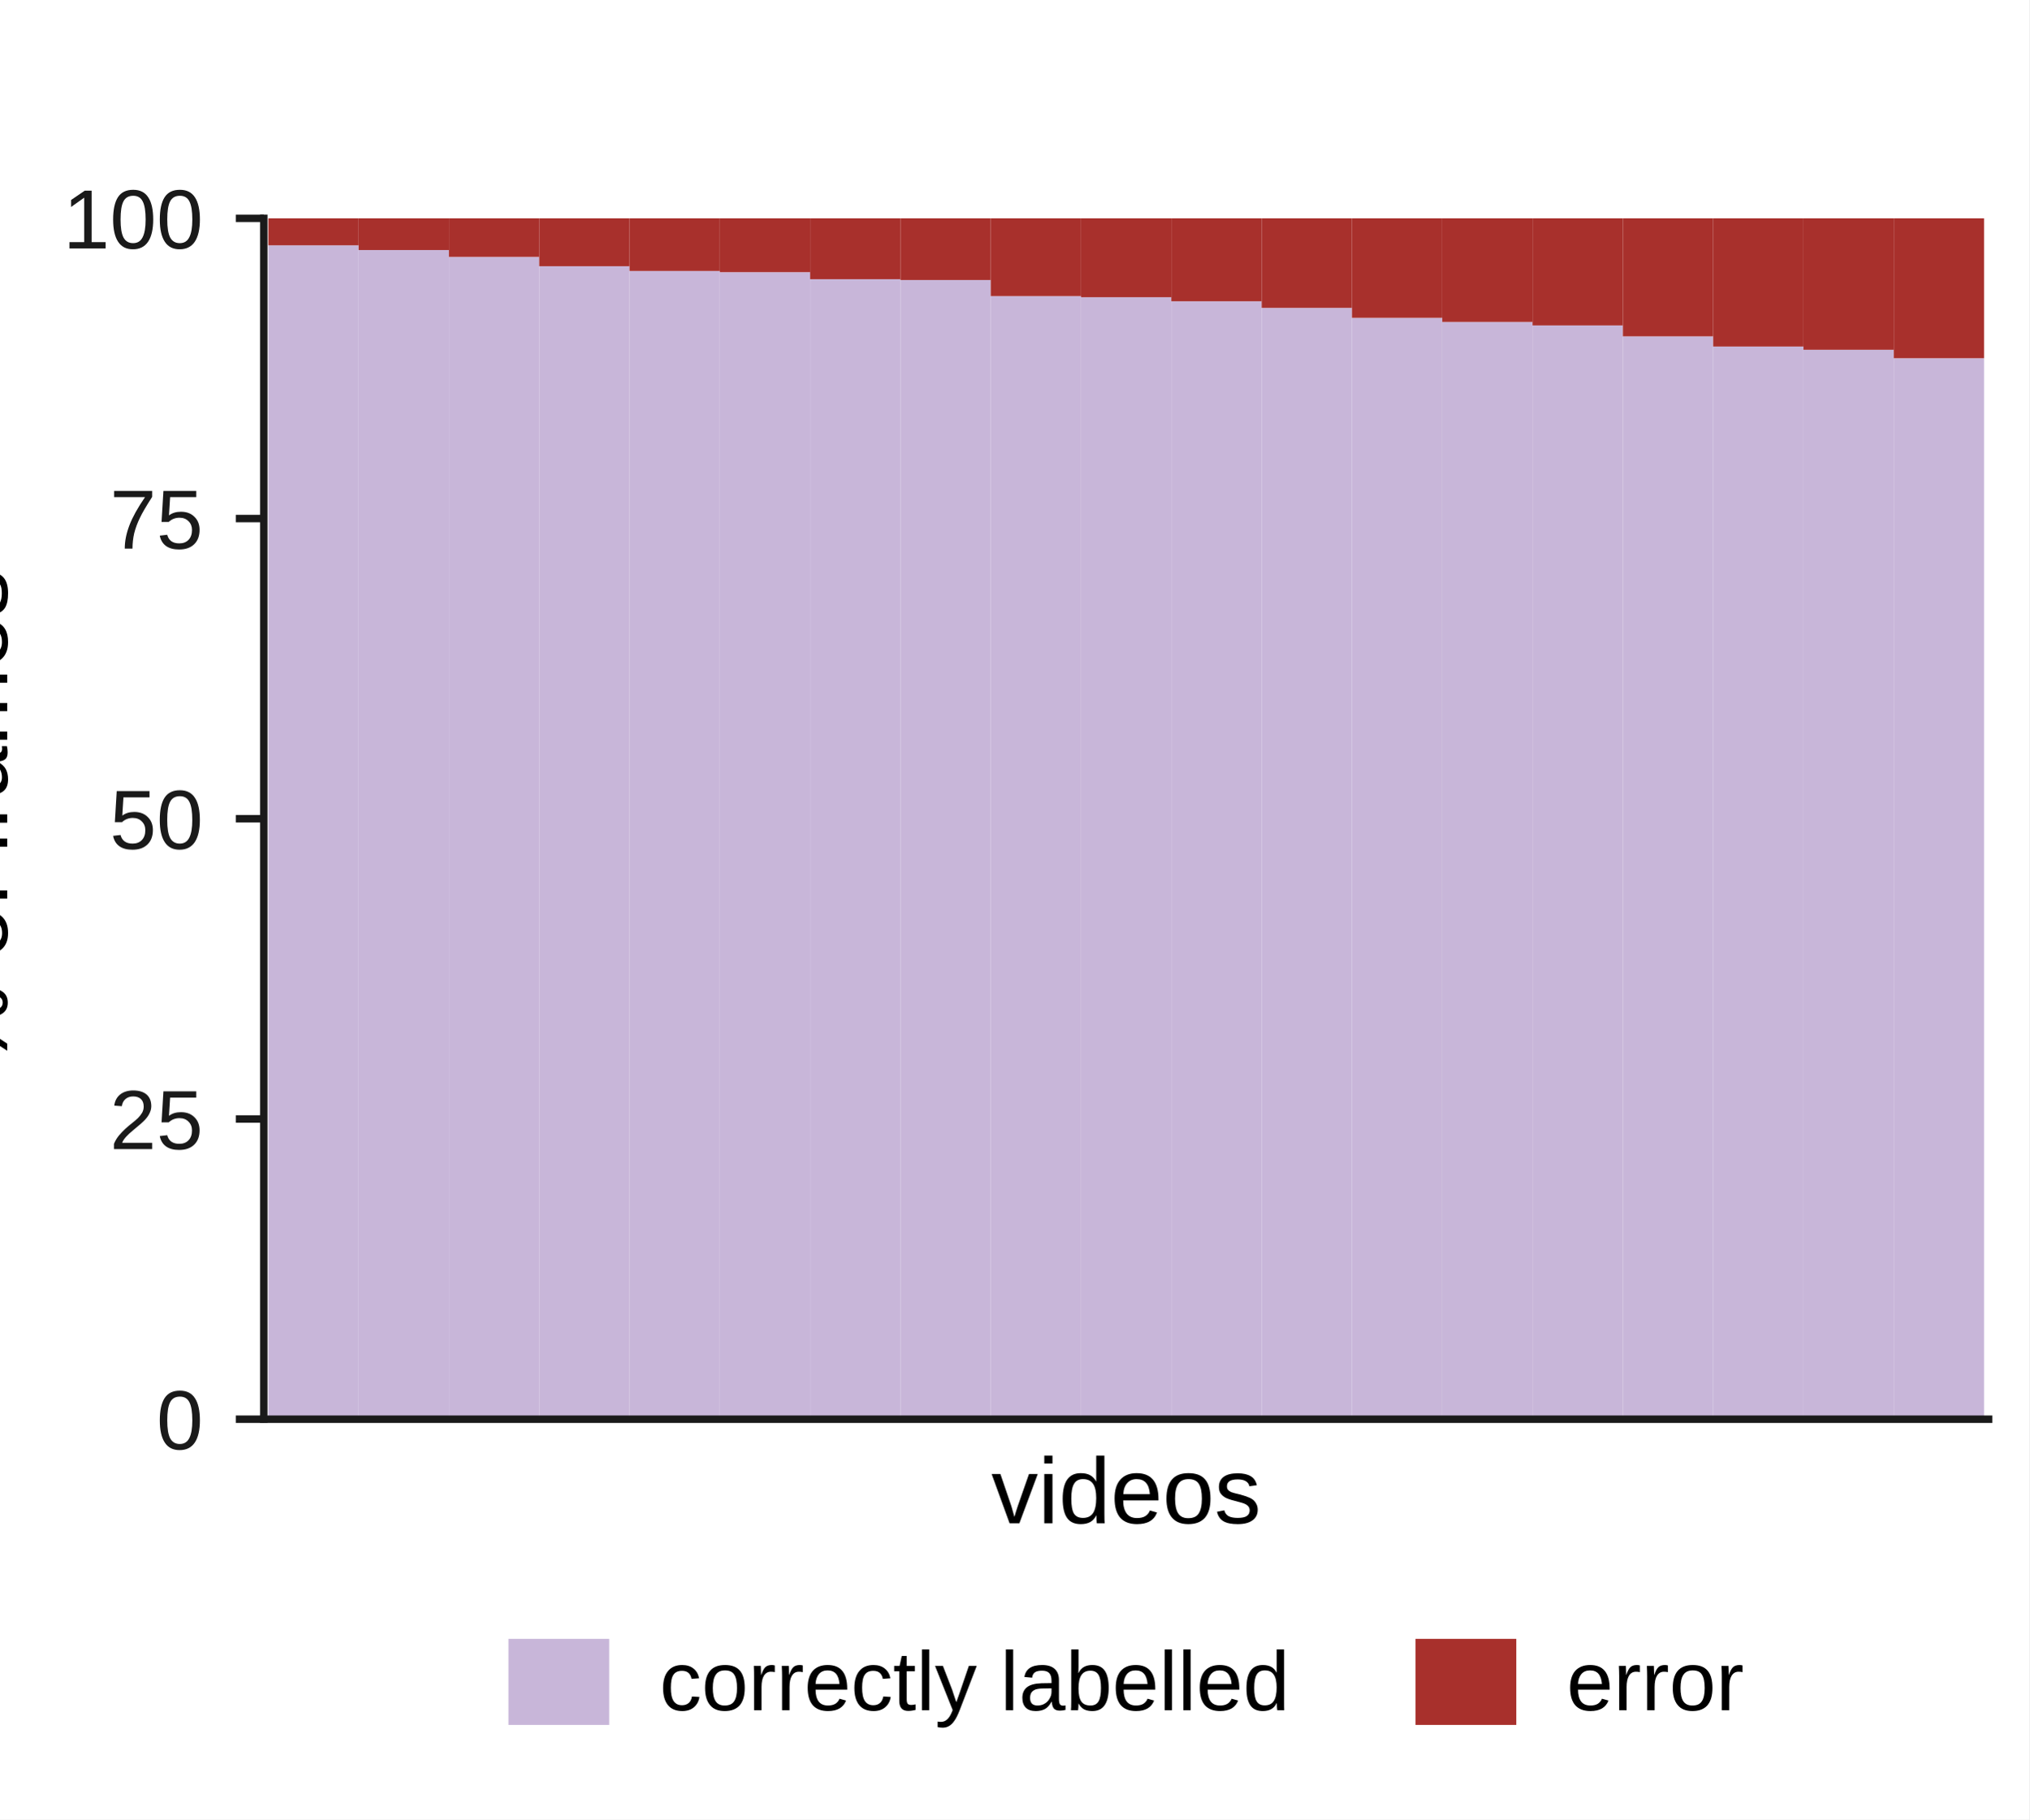
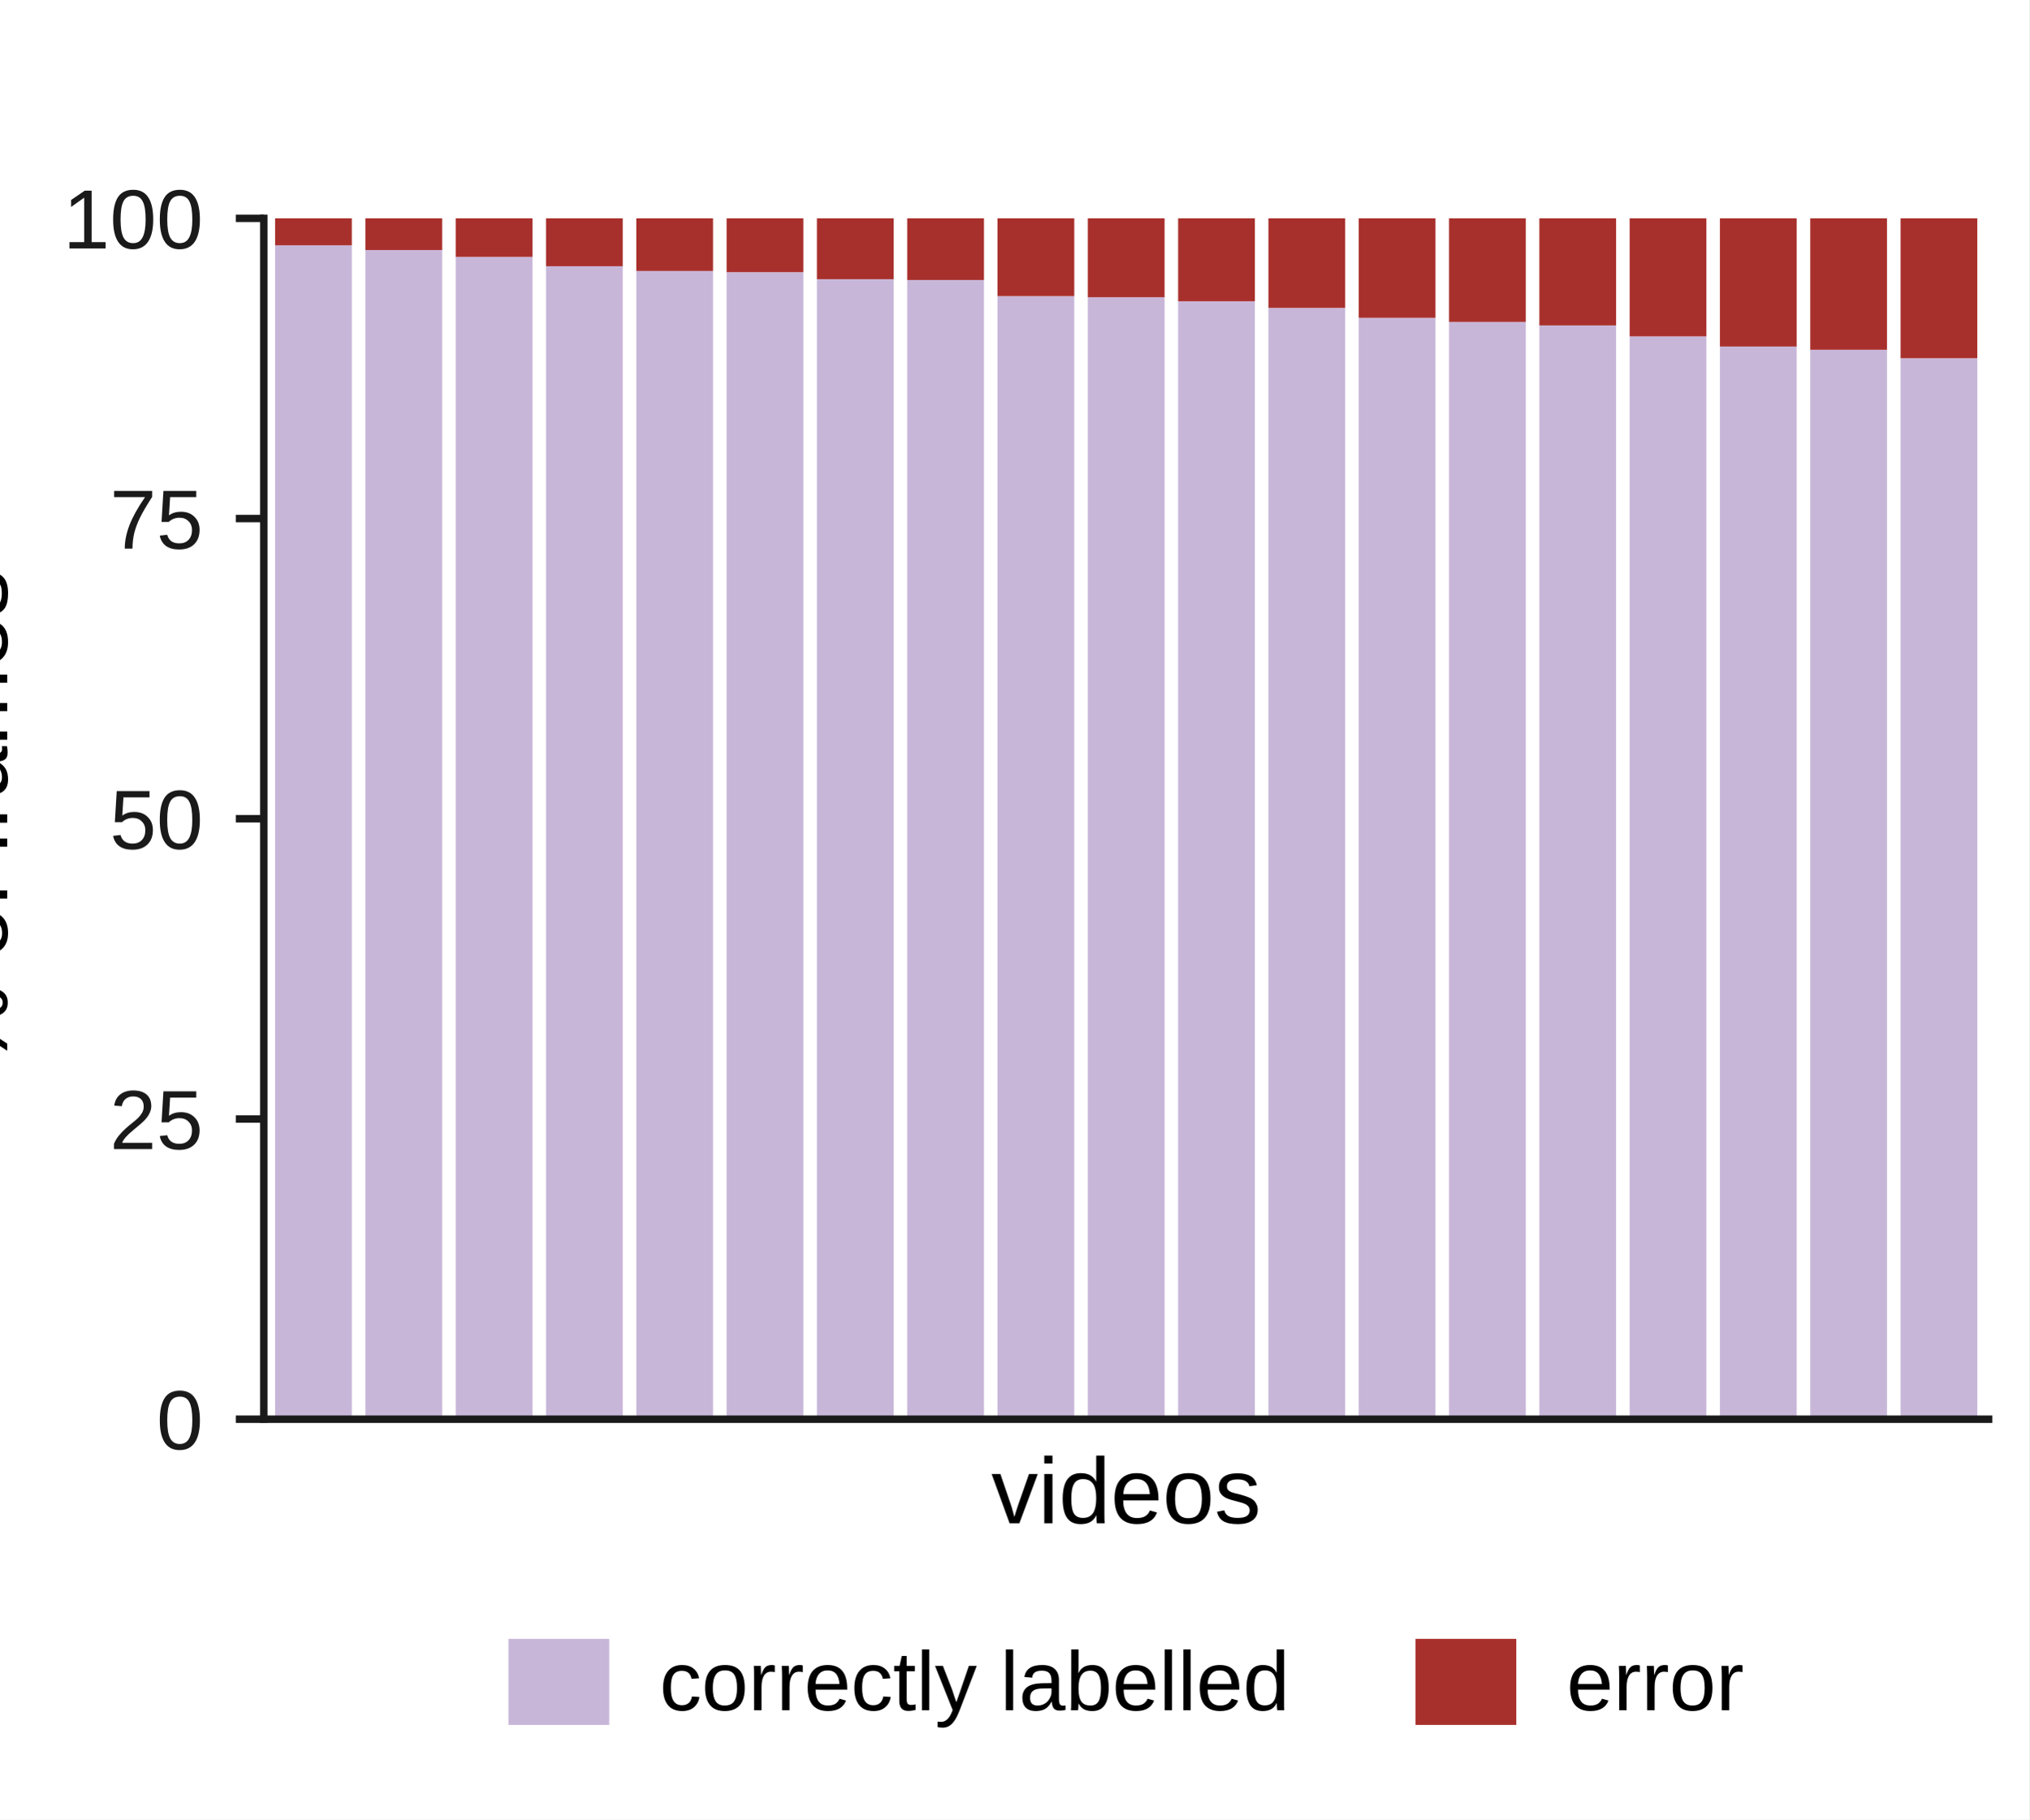
<svg xmlns="http://www.w3.org/2000/svg" xmlns:xlink="http://www.w3.org/1999/xlink" width="217.5pt" height="195pt" viewBox="0 0 217.5 195" version="1.1">
  <defs>
    <style type="text/css">*{stroke-linejoin: round; stroke-linecap: butt}</style>
  </defs>
  <g id="figure_1">
    <g id="patch_1">
      <path d="M 0 195  L 217.5 195  L 217.5 0  L 0 0  z " style="fill: #ffffff" />
    </g>
    <g id="axes_1">
      <g id="patch_2">
        <path d="M 28.275 152.1  L 213.15 152.1  L 213.15 23.4  L 28.275 23.4  z " style="fill: #ffffff" />
      </g>
      <g id="patch_3">
-         <path d="M 28.759 152.1  L 38.438 152.1  L 38.438 26.289  L 28.759 26.289  z " clip-path="url(#pae9d229e07)" style="fill: #c8b6d9" />
+         <path d="M 29.485 152.1  L 37.712 152.1  L 37.712 26.289  L 29.485 26.289  z " clip-path="url(#p065c57b716)" style="fill: #c8b6d9" />
      </g>
      <g id="patch_4">
-         <path d="M 38.438 152.1  L 48.118 152.1  L 48.118 26.794  L 38.438 26.794  z " clip-path="url(#pae9d229e07)" style="fill: #c8b6d9" />
+         <path d="M 39.164 152.1  L 47.392 152.1  L 47.392 26.794  L 39.164 26.794  z " clip-path="url(#p065c57b716)" style="fill: #c8b6d9" />
      </g>
      <g id="patch_5">
-         <path d="M 48.118 152.1  L 57.797 152.1  L 57.797 27.53  L 48.118 27.53  z " clip-path="url(#pae9d229e07)" style="fill: #c8b6d9" />
+         <path d="M 48.844 152.1  L 57.071 152.1  L 57.071 27.53  L 48.844 27.53  z " clip-path="url(#p065c57b716)" style="fill: #c8b6d9" />
      </g>
      <g id="patch_6">
-         <path d="M 57.797 152.1  L 67.476 152.1  L 67.476 28.531  L 57.797 28.531  z " clip-path="url(#pae9d229e07)" style="fill: #c8b6d9" />
+         <path d="M 58.523 152.1  L 66.75 152.1  L 66.75 28.531  L 58.523 28.531  z " clip-path="url(#p065c57b716)" style="fill: #c8b6d9" />
      </g>
      <g id="patch_7">
-         <path d="M 67.476 152.1  L 77.156 152.1  L 77.156 29.043  L 67.476 29.043  z " clip-path="url(#pae9d229e07)" style="fill: #c8b6d9" />
+         <path d="M 68.202 152.1  L 76.43 152.1  L 76.43 29.043  L 68.202 29.043  z " clip-path="url(#p065c57b716)" style="fill: #c8b6d9" />
      </g>
      <g id="patch_8">
-         <path d="M 77.156 152.1  L 86.835 152.1  L 86.835 29.17  L 77.156 29.17  z " clip-path="url(#pae9d229e07)" style="fill: #c8b6d9" />
+         <path d="M 77.882 152.1  L 86.109 152.1  L 86.109 29.17  L 77.882 29.17  z " clip-path="url(#p065c57b716)" style="fill: #c8b6d9" />
      </g>
      <g id="patch_9">
-         <path d="M 86.835 152.1  L 96.514 152.1  L 96.514 29.924  L 86.835 29.924  z " clip-path="url(#pae9d229e07)" style="fill: #c8b6d9" />
+         <path d="M 87.561 152.1  L 95.788 152.1  L 95.788 29.924  L 87.561 29.924  z " clip-path="url(#p065c57b716)" style="fill: #c8b6d9" />
      </g>
      <g id="patch_10">
-         <path d="M 96.514 152.1  L 106.194 152.1  L 106.194 30.011  L 96.514 30.011  z " clip-path="url(#pae9d229e07)" style="fill: #c8b6d9" />
+         <path d="M 97.24 152.1  L 105.468 152.1  L 105.468 30.011  L 97.24 30.011  z " clip-path="url(#p065c57b716)" style="fill: #c8b6d9" />
      </g>
      <g id="patch_11">
-         <path d="M 106.194 152.1  L 115.873 152.1  L 115.873 31.73  L 106.194 31.73  z " clip-path="url(#pae9d229e07)" style="fill: #c8b6d9" />
+         <path d="M 106.919 152.1  L 115.147 152.1  L 115.147 31.73  L 106.919 31.73  z " clip-path="url(#p065c57b716)" style="fill: #c8b6d9" />
      </g>
      <g id="patch_12">
-         <path d="M 115.873 152.1  L 125.552 152.1  L 125.552 31.856  L 115.873 31.856  z " clip-path="url(#pae9d229e07)" style="fill: #c8b6d9" />
+         <path d="M 116.599 152.1  L 124.826 152.1  L 124.826 31.856  L 116.599 31.856  z " clip-path="url(#p065c57b716)" style="fill: #c8b6d9" />
      </g>
      <g id="patch_13">
-         <path d="M 125.552 152.1  L 135.231 152.1  L 135.231 32.287  L 125.552 32.287  z " clip-path="url(#pae9d229e07)" style="fill: #c8b6d9" />
+         <path d="M 126.278 152.1  L 134.506 152.1  L 134.506 32.287  L 126.278 32.287  z " clip-path="url(#p065c57b716)" style="fill: #c8b6d9" />
      </g>
      <g id="patch_14">
-         <path d="M 135.231 152.1  L 144.911 152.1  L 144.911 32.996  L 135.231 32.996  z " clip-path="url(#pae9d229e07)" style="fill: #c8b6d9" />
+         <path d="M 135.957 152.1  L 144.185 152.1  L 144.185 32.996  L 135.957 32.996  z " clip-path="url(#p065c57b716)" style="fill: #c8b6d9" />
      </g>
      <g id="patch_15">
-         <path d="M 144.911 152.1  L 154.59 152.1  L 154.59 34.065  L 144.911 34.065  z " clip-path="url(#pae9d229e07)" style="fill: #c8b6d9" />
+         <path d="M 145.637 152.1  L 153.864 152.1  L 153.864 34.065  L 145.637 34.065  z " clip-path="url(#p065c57b716)" style="fill: #c8b6d9" />
      </g>
      <g id="patch_16">
-         <path d="M 154.59 152.1  L 164.269 152.1  L 164.269 34.506  L 154.59 34.506  z " clip-path="url(#pae9d229e07)" style="fill: #c8b6d9" />
+         <path d="M 155.316 152.1  L 163.543 152.1  L 163.543 34.506  L 155.316 34.506  z " clip-path="url(#p065c57b716)" style="fill: #c8b6d9" />
      </g>
      <g id="patch_17">
-         <path d="M 164.269 152.1  L 173.949 152.1  L 173.949 34.873  L 164.269 34.873  z " clip-path="url(#pae9d229e07)" style="fill: #c8b6d9" />
+         <path d="M 164.995 152.1  L 173.223 152.1  L 173.223 34.873  L 164.995 34.873  z " clip-path="url(#p065c57b716)" style="fill: #c8b6d9" />
      </g>
      <g id="patch_18">
-         <path d="M 173.949 152.1  L 183.628 152.1  L 183.628 36.047  L 173.949 36.047  z " clip-path="url(#pae9d229e07)" style="fill: #c8b6d9" />
+         <path d="M 174.675 152.1  L 182.902 152.1  L 182.902 36.047  L 174.675 36.047  z " clip-path="url(#p065c57b716)" style="fill: #c8b6d9" />
      </g>
      <g id="patch_19">
-         <path d="M 183.628 152.1  L 193.307 152.1  L 193.307 37.137  L 183.628 37.137  z " clip-path="url(#pae9d229e07)" style="fill: #c8b6d9" />
+         <path d="M 184.354 152.1  L 192.581 152.1  L 192.581 37.137  L 184.354 37.137  z " clip-path="url(#p065c57b716)" style="fill: #c8b6d9" />
      </g>
      <g id="patch_20">
-         <path d="M 193.307 152.1  L 202.987 152.1  L 202.987 37.487  L 193.307 37.487  z " clip-path="url(#pae9d229e07)" style="fill: #c8b6d9" />
+         <path d="M 194.033 152.1  L 202.261 152.1  L 202.261 37.487  L 194.033 37.487  z " clip-path="url(#p065c57b716)" style="fill: #c8b6d9" />
      </g>
      <g id="patch_21">
-         <path d="M 202.987 152.1  L 212.666 152.1  L 212.666 38.39  L 202.987 38.39  z " clip-path="url(#pae9d229e07)" style="fill: #c8b6d9" />
+         <path d="M 203.713 152.1  L 211.94 152.1  L 211.94 38.39  L 203.713 38.39  z " clip-path="url(#p065c57b716)" style="fill: #c8b6d9" />
      </g>
      <g id="patch_22">
-         <path d="M 28.759 26.289  L 38.438 26.289  L 38.438 23.4  L 28.759 23.4  z " clip-path="url(#pae9d229e07)" style="fill: #a8302c" />
+         <path d="M 29.485 26.289  L 37.712 26.289  L 37.712 23.4  L 29.485 23.4  z " clip-path="url(#p065c57b716)" style="fill: #a8302c" />
      </g>
      <g id="patch_23">
-         <path d="M 38.438 26.794  L 48.118 26.794  L 48.118 23.4  L 38.438 23.4  z " clip-path="url(#pae9d229e07)" style="fill: #a8302c" />
+         <path d="M 39.164 26.794  L 47.392 26.794  L 47.392 23.4  L 39.164 23.4  z " clip-path="url(#p065c57b716)" style="fill: #a8302c" />
      </g>
      <g id="patch_24">
-         <path d="M 48.118 27.53  L 57.797 27.53  L 57.797 23.4  L 48.118 23.4  z " clip-path="url(#pae9d229e07)" style="fill: #a8302c" />
+         <path d="M 48.844 27.53  L 57.071 27.53  L 57.071 23.4  L 48.844 23.4  z " clip-path="url(#p065c57b716)" style="fill: #a8302c" />
      </g>
      <g id="patch_25">
-         <path d="M 57.797 28.531  L 67.476 28.531  L 67.476 23.4  L 57.797 23.4  z " clip-path="url(#pae9d229e07)" style="fill: #a8302c" />
+         <path d="M 58.523 28.531  L 66.75 28.531  L 66.75 23.4  L 58.523 23.4  z " clip-path="url(#p065c57b716)" style="fill: #a8302c" />
      </g>
      <g id="patch_26">
-         <path d="M 67.476 29.043  L 77.156 29.043  L 77.156 23.4  L 67.476 23.4  z " clip-path="url(#pae9d229e07)" style="fill: #a8302c" />
+         <path d="M 68.202 29.043  L 76.43 29.043  L 76.43 23.4  L 68.202 23.4  z " clip-path="url(#p065c57b716)" style="fill: #a8302c" />
      </g>
      <g id="patch_27">
-         <path d="M 77.156 29.17  L 86.835 29.17  L 86.835 23.4  L 77.156 23.4  z " clip-path="url(#pae9d229e07)" style="fill: #a8302c" />
+         <path d="M 77.882 29.17  L 86.109 29.17  L 86.109 23.4  L 77.882 23.4  z " clip-path="url(#p065c57b716)" style="fill: #a8302c" />
      </g>
      <g id="patch_28">
-         <path d="M 86.835 29.924  L 96.514 29.924  L 96.514 23.4  L 86.835 23.4  z " clip-path="url(#pae9d229e07)" style="fill: #a8302c" />
+         <path d="M 87.561 29.924  L 95.788 29.924  L 95.788 23.4  L 87.561 23.4  z " clip-path="url(#p065c57b716)" style="fill: #a8302c" />
      </g>
      <g id="patch_29">
-         <path d="M 96.514 30.011  L 106.194 30.011  L 106.194 23.4  L 96.514 23.4  z " clip-path="url(#pae9d229e07)" style="fill: #a8302c" />
+         <path d="M 97.24 30.011  L 105.468 30.011  L 105.468 23.4  L 97.24 23.4  z " clip-path="url(#p065c57b716)" style="fill: #a8302c" />
      </g>
      <g id="patch_30">
-         <path d="M 106.194 31.73  L 115.873 31.73  L 115.873 23.4  L 106.194 23.4  z " clip-path="url(#pae9d229e07)" style="fill: #a8302c" />
+         <path d="M 106.919 31.73  L 115.147 31.73  L 115.147 23.4  L 106.919 23.4  z " clip-path="url(#p065c57b716)" style="fill: #a8302c" />
      </g>
      <g id="patch_31">
-         <path d="M 115.873 31.856  L 125.552 31.856  L 125.552 23.4  L 115.873 23.4  z " clip-path="url(#pae9d229e07)" style="fill: #a8302c" />
+         <path d="M 116.599 31.856  L 124.826 31.856  L 124.826 23.4  L 116.599 23.4  z " clip-path="url(#p065c57b716)" style="fill: #a8302c" />
      </g>
      <g id="patch_32">
-         <path d="M 125.552 32.287  L 135.231 32.287  L 135.231 23.4  L 125.552 23.4  z " clip-path="url(#pae9d229e07)" style="fill: #a8302c" />
+         <path d="M 126.278 32.287  L 134.506 32.287  L 134.506 23.4  L 126.278 23.4  z " clip-path="url(#p065c57b716)" style="fill: #a8302c" />
      </g>
      <g id="patch_33">
-         <path d="M 135.231 32.996  L 144.911 32.996  L 144.911 23.4  L 135.231 23.4  z " clip-path="url(#pae9d229e07)" style="fill: #a8302c" />
+         <path d="M 135.957 32.996  L 144.185 32.996  L 144.185 23.4  L 135.957 23.4  z " clip-path="url(#p065c57b716)" style="fill: #a8302c" />
      </g>
      <g id="patch_34">
-         <path d="M 144.911 34.065  L 154.59 34.065  L 154.59 23.4  L 144.911 23.4  z " clip-path="url(#pae9d229e07)" style="fill: #a8302c" />
+         <path d="M 145.637 34.065  L 153.864 34.065  L 153.864 23.4  L 145.637 23.4  z " clip-path="url(#p065c57b716)" style="fill: #a8302c" />
      </g>
      <g id="patch_35">
-         <path d="M 154.59 34.506  L 164.269 34.506  L 164.269 23.4  L 154.59 23.4  z " clip-path="url(#pae9d229e07)" style="fill: #a8302c" />
+         <path d="M 155.316 34.506  L 163.543 34.506  L 163.543 23.4  L 155.316 23.4  z " clip-path="url(#p065c57b716)" style="fill: #a8302c" />
      </g>
      <g id="patch_36">
-         <path d="M 164.269 34.873  L 173.949 34.873  L 173.949 23.4  L 164.269 23.4  z " clip-path="url(#pae9d229e07)" style="fill: #a8302c" />
+         <path d="M 164.995 34.873  L 173.223 34.873  L 173.223 23.4  L 164.995 23.4  z " clip-path="url(#p065c57b716)" style="fill: #a8302c" />
      </g>
      <g id="patch_37">
-         <path d="M 173.949 36.047  L 183.628 36.047  L 183.628 23.4  L 173.949 23.4  z " clip-path="url(#pae9d229e07)" style="fill: #a8302c" />
+         <path d="M 174.675 36.047  L 182.902 36.047  L 182.902 23.4  L 174.675 23.4  z " clip-path="url(#p065c57b716)" style="fill: #a8302c" />
      </g>
      <g id="patch_38">
-         <path d="M 183.628 37.137  L 193.307 37.137  L 193.307 23.4  L 183.628 23.4  z " clip-path="url(#pae9d229e07)" style="fill: #a8302c" />
+         <path d="M 184.354 37.137  L 192.581 37.137  L 192.581 23.4  L 184.354 23.4  z " clip-path="url(#p065c57b716)" style="fill: #a8302c" />
      </g>
      <g id="patch_39">
-         <path d="M 193.307 37.487  L 202.987 37.487  L 202.987 23.4  L 193.307 23.4  z " clip-path="url(#pae9d229e07)" style="fill: #a8302c" />
+         <path d="M 194.033 37.487  L 202.261 37.487  L 202.261 23.4  L 194.033 23.4  z " clip-path="url(#p065c57b716)" style="fill: #a8302c" />
      </g>
      <g id="patch_40">
-         <path d="M 202.987 38.39  L 212.666 38.39  L 212.666 23.4  L 202.987 23.4  z " clip-path="url(#pae9d229e07)" style="fill: #a8302c" />
+         <path d="M 203.713 38.39  L 211.94 38.39  L 211.94 23.4  L 203.713 23.4  z " clip-path="url(#p065c57b716)" style="fill: #a8302c" />
      </g>
      <g id="matplotlib.axis_1">
        <g id="text_1">
          <text style="font: 10px 'Arial'; text-anchor: middle" x="120.713" y="163.258" transform="rotate(-0 120.7125 163.2578)">videos</text>
        </g>
      </g>
      <g id="matplotlib.axis_2">
        <g id="ytick_1">
          <g id="line2d_1">
            <defs>
-               <path id="me8c708d9aa" d="M 0 0  L -3 0  " style="stroke: #1a1a1a; stroke-width: 0.8" />
+               <path id="maf7a431c0c" d="M 0 0  L -3 0  " style="stroke: #1a1a1a; stroke-width: 0.8" />
            </defs>
            <g>
-               <use xlink:href="#me8c708d9aa" x="28.275" y="152.1" style="fill: #1a1a1a; stroke: #1a1a1a; stroke-width: 0.8" />
+               <use xlink:href="#maf7a431c0c" x="28.275" y="152.1" style="fill: #1a1a1a; stroke: #1a1a1a; stroke-width: 0.8" />
            </g>
          </g>
          <g id="text_2">
            <text style="fill: #1a1a1a; font: 9px 'Arial'; text-anchor: end" x="21.775" y="155.321" transform="rotate(-0 21.775 155.321)">0</text>
          </g>
        </g>
        <g id="ytick_2">
          <g id="line2d_2">
            <g>
-               <use xlink:href="#me8c708d9aa" x="28.275" y="119.925" style="fill: #1a1a1a; stroke: #1a1a1a; stroke-width: 0.8" />
+               <use xlink:href="#maf7a431c0c" x="28.275" y="119.925" style="fill: #1a1a1a; stroke: #1a1a1a; stroke-width: 0.8" />
            </g>
          </g>
          <g id="text_3">
            <text style="fill: #1a1a1a; font: 9px 'Arial'; text-anchor: end" x="21.775" y="123.146" transform="rotate(-0 21.775 123.146)">25</text>
          </g>
        </g>
        <g id="ytick_3">
          <g id="line2d_3">
            <g>
-               <use xlink:href="#me8c708d9aa" x="28.275" y="87.75" style="fill: #1a1a1a; stroke: #1a1a1a; stroke-width: 0.8" />
+               <use xlink:href="#maf7a431c0c" x="28.275" y="87.75" style="fill: #1a1a1a; stroke: #1a1a1a; stroke-width: 0.8" />
            </g>
          </g>
          <g id="text_4">
            <text style="fill: #1a1a1a; font: 9px 'Arial'; text-anchor: end" x="21.775" y="90.971" transform="rotate(-0 21.775 90.97102)">50</text>
          </g>
        </g>
        <g id="ytick_4">
          <g id="line2d_4">
            <g>
-               <use xlink:href="#me8c708d9aa" x="28.275" y="55.575" style="fill: #1a1a1a; stroke: #1a1a1a; stroke-width: 0.8" />
+               <use xlink:href="#maf7a431c0c" x="28.275" y="55.575" style="fill: #1a1a1a; stroke: #1a1a1a; stroke-width: 0.8" />
            </g>
          </g>
          <g id="text_5">
            <text style="fill: #1a1a1a; font: 9px 'Arial'; text-anchor: end" x="21.775" y="58.796" transform="rotate(-0 21.775 58.79602)">75</text>
          </g>
        </g>
        <g id="ytick_5">
          <g id="line2d_5">
            <g>
-               <use xlink:href="#me8c708d9aa" x="28.275" y="23.4" style="fill: #1a1a1a; stroke: #1a1a1a; stroke-width: 0.8" />
+               <use xlink:href="#maf7a431c0c" x="28.275" y="23.4" style="fill: #1a1a1a; stroke: #1a1a1a; stroke-width: 0.8" />
            </g>
          </g>
          <g id="text_6">
            <text style="fill: #1a1a1a; font: 9px 'Arial'; text-anchor: end" x="21.775" y="26.621" transform="rotate(-0 21.775 26.62102)">100</text>
          </g>
        </g>
        <g id="text_7">
          <text style="font: 10px 'Arial'; text-anchor: middle" x="0.773" y="87.75" transform="rotate(-90 0.772969 87.75)">% of frames</text>
        </g>
      </g>
      <g id="patch_41">
        <path d="M 28.275 152.1  L 28.275 23.4  " style="fill: none; stroke: #1a1a1a; stroke-width: 0.8; stroke-linejoin: miter; stroke-linecap: square" />
      </g>
      <g id="patch_42">
        <path d="M 28.275 152.1  L 213.15 152.1  " style="fill: none; stroke: #1a1a1a; stroke-width: 0.8; stroke-linejoin: miter; stroke-linecap: square" />
      </g>
      <g id="legend_1">
        <g id="patch_43">
          <path d="M 54.499 184.865  L 65.299 184.865  L 65.299 175.64  L 54.499 175.64  z " style="fill: #c8b6d9" />
        </g>
        <g id="text_8">
          <text style="font: 9px 'Arial'; text-anchor: start" x="70.699" y="183.29" transform="rotate(-0 70.69922 183.2898)">correctly labelled</text>
        </g>
        <g id="patch_44">
          <path d="M 151.726 184.865  L 162.526 184.865  L 162.526 175.64  L 151.726 175.64  z " style="fill: #a8302c" />
        </g>
        <g id="text_9">
          <text style="font: 9px 'Arial'; text-anchor: start" x="167.926" y="183.29" transform="rotate(-0 167.9259 183.2898)">error</text>
        </g>
      </g>
    </g>
  </g>
  <defs>
-     <clipPath id="pae9d229e07">
+     <clipPath id="p065c57b716">
      <rect x="28.275" y="23.4" width="184.875" height="128.7" />
    </clipPath>
  </defs>
</svg>
